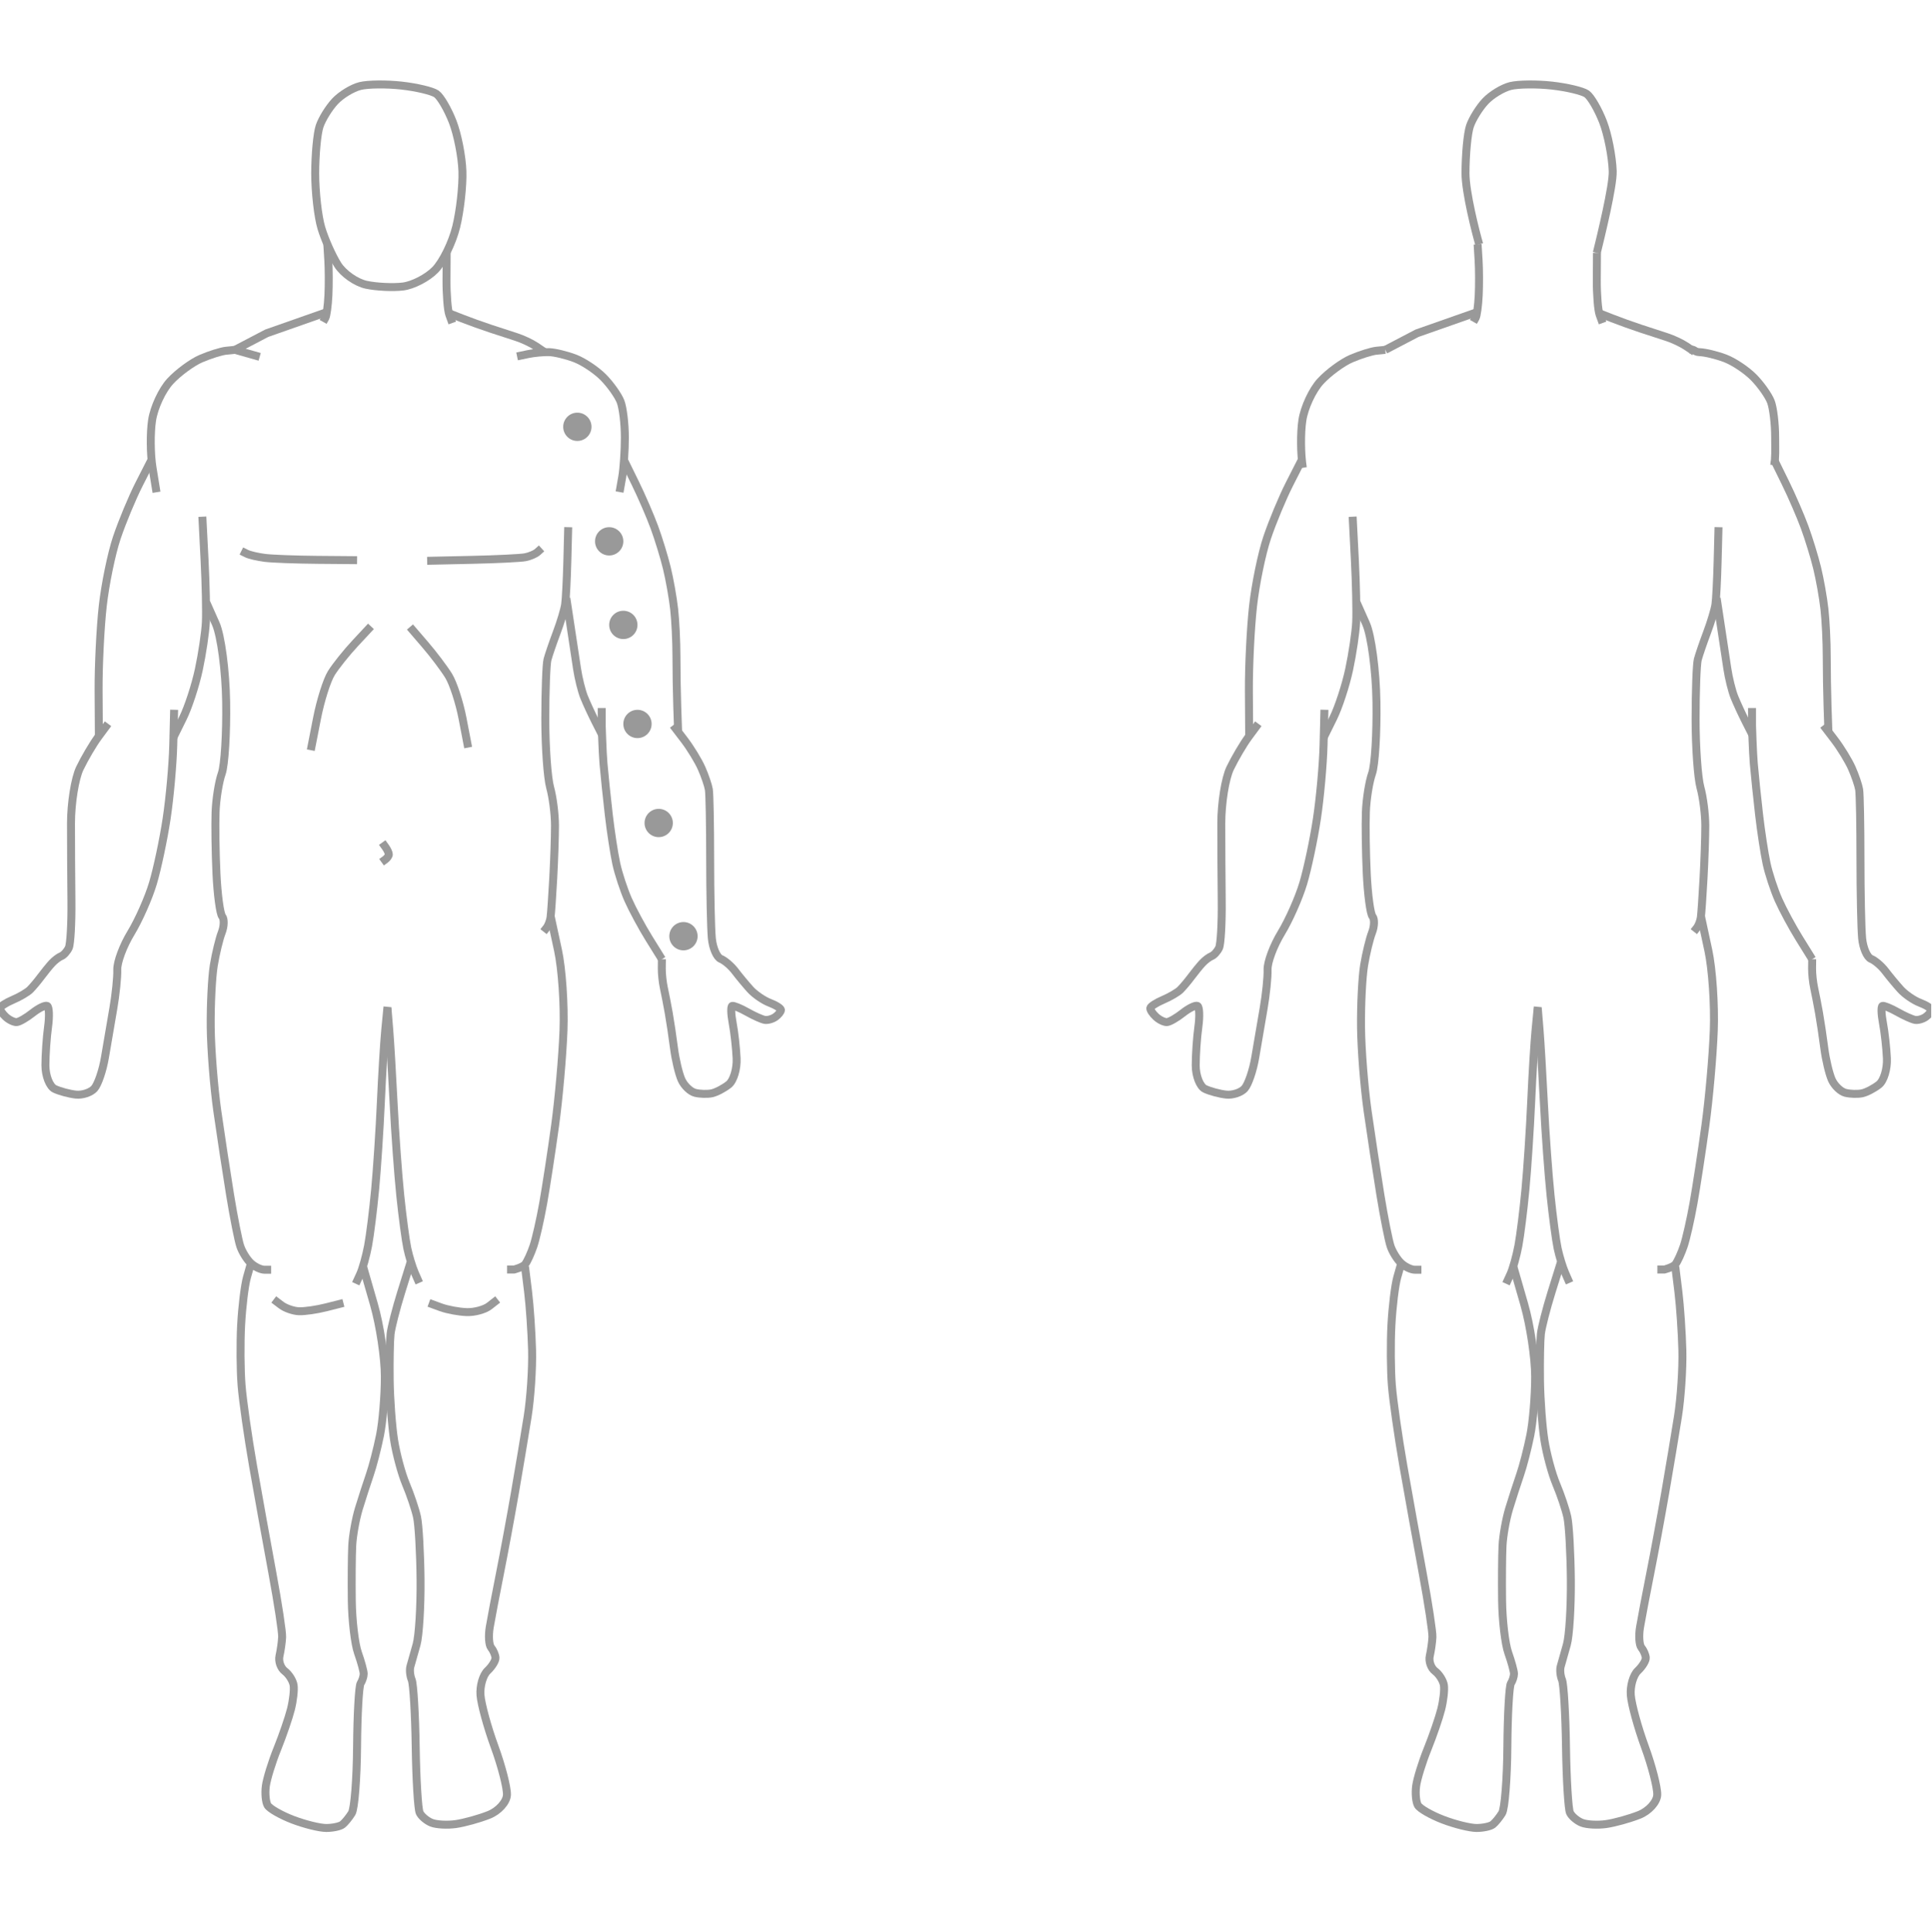
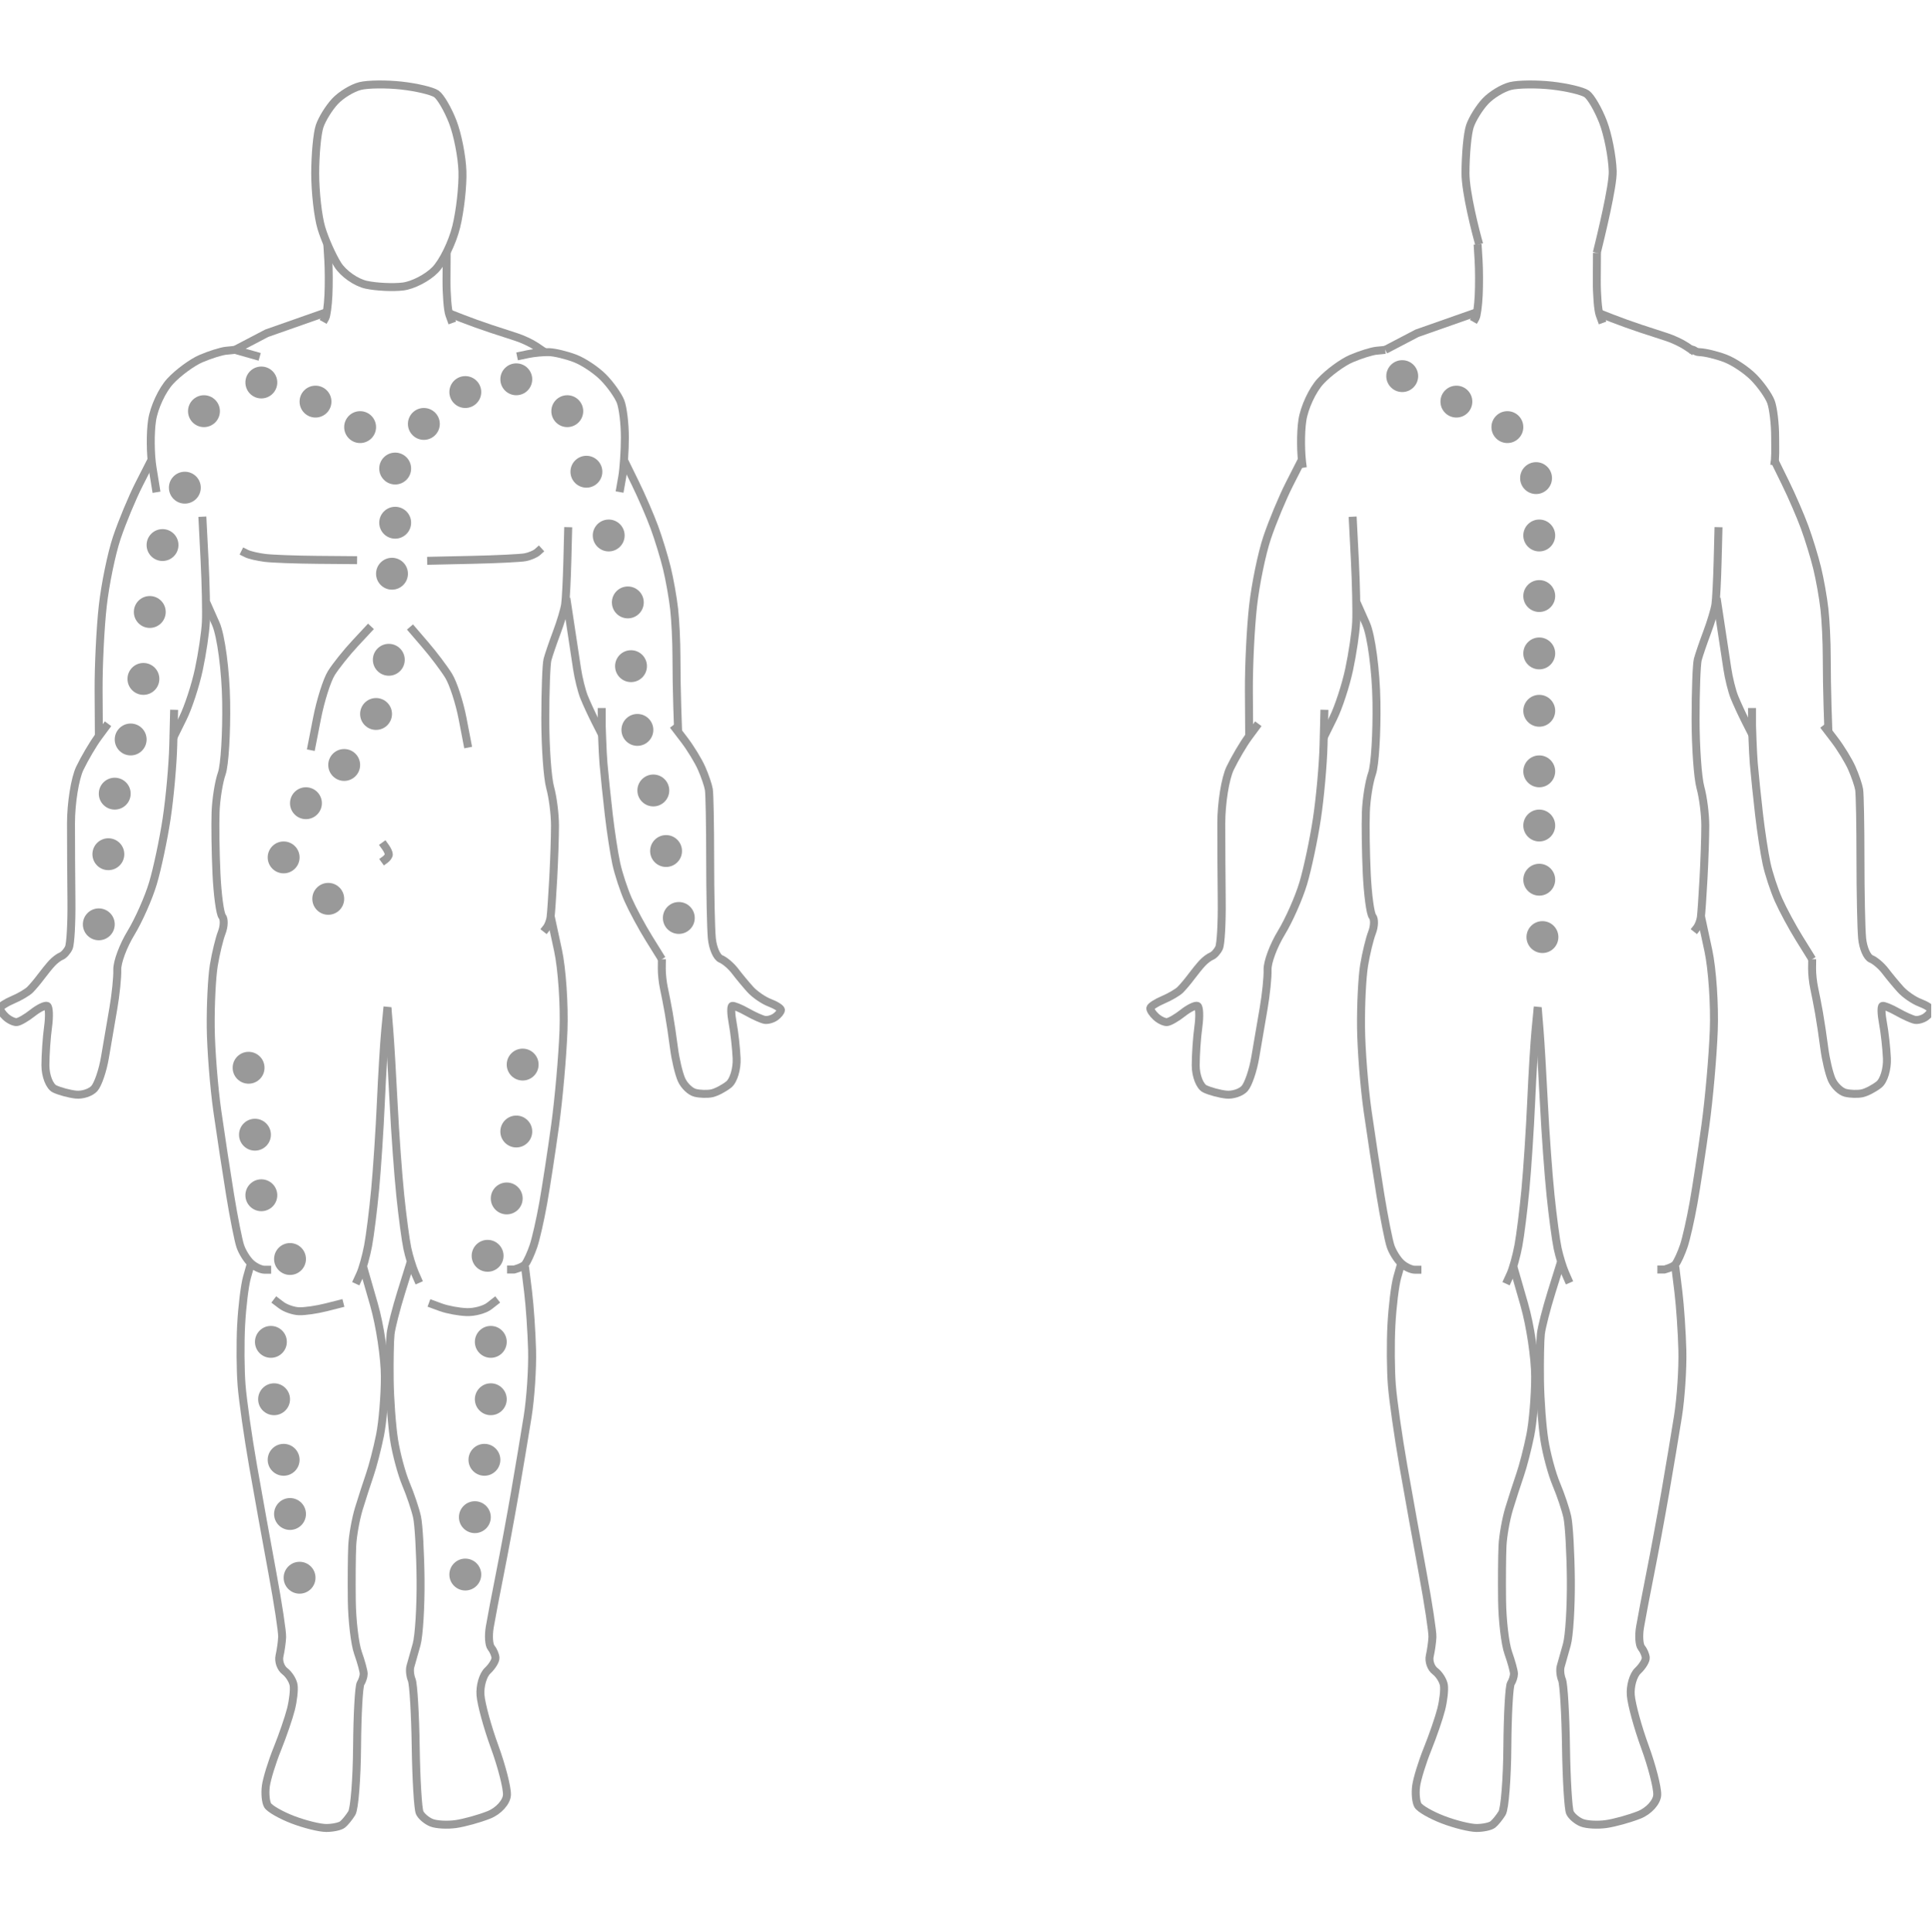
<svg xmlns="http://www.w3.org/2000/svg" width="100%" height="100%" viewBox="0 0 606 600" version="1.1" xml:space="preserve" style="fill-rule:evenodd;clip-rule:evenodd;stroke-miterlimit:10;">
  <g id="Artboard1" transform="matrix(1,0,0,1,-985,0)">
    <rect x="985" y="0" width="606" height="600" style="fill:none;" />
    <clipPath id="_clip1">
      <rect x="985" y="0" width="606" height="600" />
    </clipPath>
    <g clip-path="url(#_clip1)">
      <g transform="matrix(1.10983,0,0,1.10983,854.304,-25.9084)">
        <path d="M231.306,47.537C227.056,47.062 221.784,47.117 219.59,47.661C217.396,48.204 214.2,50.149 212.486,51.982C210.772,53.815 208.81,56.983 208.125,59.02C207.44,61.057 206.879,67.059 206.879,72.356C206.879,77.653 207.664,84.6 208.623,87.792C209.582,90.984 211.658,95.651 213.235,98.164C214.812,100.677 218.458,103.233 221.337,103.845C224.215,104.456 228.87,104.678 231.681,104.339C234.492,103.999 238.586,101.887 240.779,99.646C242.972,97.405 245.665,91.903 246.761,87.421C247.858,82.939 248.643,75.882 248.505,71.739C248.367,67.596 247.134,61.318 245.763,57.786C244.392,54.254 242.318,50.698 241.152,49.883C239.988,49.068 235.557,48.012 231.306,47.537Z" style="fill:none;fill-rule:nonzero;stroke:rgb(153,153,153);stroke-width:2.25px;" />
      </g>
      <g transform="matrix(1.10983,0,0,1.10983,854.304,-25.9084)">
        <path d="M210.304,92.422C210.304,92.422 210.431,94.464 210.586,96.96C210.741,99.456 210.755,103.887 210.618,106.808C210.481,109.729 210.088,112.618 209.745,113.229C209.402,113.841 209.122,114.341 209.122,114.341" style="fill:none;fill-rule:nonzero;stroke:rgb(153,153,153);stroke-width:2.25px;" />
      </g>
      <g transform="matrix(1.10983,0,0,1.10983,854.304,-25.9084)">
        <path d="M191.177,124.218L184.196,122.242L193.169,117.55L210.118,111.592" style="fill:none;fill-rule:nonzero;stroke:rgb(153,153,153);stroke-width:2.25px;" />
      </g>
      <g transform="matrix(1.10983,0,0,1.10983,854.304,-25.9084)">
        <path d="M162.012,162.497C162.012,162.497 161.507,159.386 160.889,155.582C160.271,151.778 160.215,145.723 160.764,142.123C161.313,138.524 163.613,133.579 165.875,131.133C168.137,128.688 172.063,125.799 174.599,124.712C177.135,123.625 180.332,122.625 181.703,122.489C183.074,122.353 184.196,122.241 184.196,122.241" style="fill:none;fill-rule:nonzero;stroke:rgb(153,153,153);stroke-width:2.25px;" />
      </g>
      <g transform="matrix(1.10983,0,0,1.10983,854.304,-25.9084)">
        <path d="M160.67,153.174C160.67,153.174 159.065,156.327 157.103,160.181C155.141,164.035 152.302,170.856 150.793,175.338C149.285,179.82 147.491,188.545 146.805,194.725C146.119,200.905 145.594,211.65 145.637,218.603C145.68,225.556 145.715,231.244 145.715,231.244" style="fill:none;fill-rule:nonzero;stroke:rgb(153,153,153);stroke-width:2.25px;" />
      </g>
      <g transform="matrix(1.10983,0,0,1.10983,854.304,-25.9084)">
        <path d="M148.303,227.942C148.303,227.942 147.069,229.609 145.56,231.646C144.052,233.683 141.696,237.684 140.326,240.537C138.955,243.389 137.834,250.391 137.834,256.096C137.834,261.801 137.89,271.636 137.958,277.951C138.026,284.266 137.69,290.267 137.21,291.286C136.731,292.305 135.777,293.361 135.091,293.633C134.406,293.905 133.228,294.794 132.474,295.61C131.72,296.425 130.318,298.148 129.359,299.438C128.399,300.728 126.997,302.395 126.243,303.143C125.489,303.891 123.302,305.168 121.382,305.983C119.463,306.798 117.836,307.853 117.767,308.329C117.698,308.804 118.427,309.915 119.387,310.798C120.347,311.681 121.749,312.348 122.503,312.28C123.257,312.213 125.276,311.046 126.989,309.686C128.703,308.328 130.554,307.439 131.102,307.711C131.65,307.982 131.763,310.649 131.351,313.637C130.939,316.625 130.603,321.515 130.603,324.502C130.603,327.49 131.781,330.492 133.221,331.172C134.661,331.852 137.353,332.574 139.204,332.777C141.055,332.98 143.41,332.202 144.438,331.048C145.467,329.894 146.813,325.948 147.429,322.281C148.045,318.613 149.111,312.389 149.796,308.451C150.481,304.513 150.986,299.567 150.918,297.461C150.849,295.355 152.588,290.688 154.781,287.088C156.974,283.488 159.779,277.154 161.013,273.012C162.247,268.87 163.986,260.646 164.877,254.737C165.768,248.828 166.61,239.492 166.747,233.992C166.884,228.491 166.996,223.99 166.996,223.99" style="fill:none;fill-rule:nonzero;stroke:rgb(153,153,153);stroke-width:2.25px;" />
      </g>
      <g transform="matrix(1.10983,0,0,1.10983,854.304,-25.9084)">
        <path d="M166.746,231.892C166.746,231.892 167.98,229.392 169.489,226.335C170.998,223.278 173.017,217.111 173.977,212.629C174.936,208.147 175.834,202.09 175.971,199.17C176.108,196.25 175.94,188.359 175.597,181.636C175.254,174.913 174.974,169.412 174.974,169.412" style="fill:none;fill-rule:nonzero;stroke:rgb(153,153,153);stroke-width:2.25px;" />
      </g>
      <g transform="matrix(1.10983,0,0,1.10983,854.304,-25.9084)">
        <path d="M176.095,193.645C176.095,193.645 177.301,196.361 178.775,199.68C180.249,202.999 181.567,212.938 181.704,221.767C181.841,230.596 181.279,239.708 180.456,242.017C179.634,244.326 178.849,249.216 178.712,252.884C178.575,256.551 178.688,264.386 178.962,270.295C179.236,276.204 179.965,281.649 180.582,282.397C181.199,283.144 181.143,285.2 180.457,286.965C179.771,288.73 178.762,292.898 178.213,296.226C177.664,299.554 177.272,307.445 177.34,313.761C177.409,320.076 178.25,330.745 179.21,337.469C180.169,344.193 181.796,354.862 182.824,361.178C183.853,367.494 185.143,373.995 185.691,375.624C186.239,377.254 187.586,379.42 188.682,380.438C189.778,381.458 191.517,382.291 192.545,382.291L194.414,382.291" style="fill:none;fill-rule:nonzero;stroke:rgb(153,153,153);stroke-width:2.25px;" />
      </g>
      <g transform="matrix(1.10983,0,0,1.10983,854.304,-25.9084)">
        <path d="M188.713,380.441C188.713,380.441 188.201,382.247 187.576,384.454C186.951,386.661 186.215,392.689 185.94,397.85C185.665,403.011 185.722,410.735 186.065,415.013C186.408,419.291 187.867,429.516 189.306,437.734C190.745,445.953 193.213,459.622 194.789,468.111C196.365,476.6 197.599,484.713 197.531,486.138C197.463,487.563 197.126,489.952 196.782,491.447C196.439,492.942 197.112,494.887 198.278,495.771C199.444,496.654 200.566,498.432 200.772,499.722C200.978,501.012 200.641,504.068 200.024,506.513C199.407,508.958 197.669,514.015 196.161,517.75C194.652,521.485 193.194,526.209 192.921,528.246C192.648,530.283 192.872,532.727 193.42,533.679C193.968,534.63 197.164,536.463 200.523,537.753C203.882,539.044 208.144,540.1 209.995,540.1C211.846,540.1 213.921,539.656 214.606,539.113C215.291,538.57 216.469,537.126 217.223,535.903C217.977,534.68 218.65,526.234 218.718,517.133C218.786,508.032 219.236,499.975 219.716,499.228C220.196,498.481 220.589,497.258 220.589,496.511C220.589,495.765 219.86,493.098 218.969,490.585C218.078,488.071 217.293,481.403 217.224,475.767C217.155,470.131 217.211,463.184 217.348,460.331C217.485,457.479 218.327,452.756 219.218,449.835C220.109,446.915 221.511,442.581 222.334,440.204C223.156,437.826 224.446,432.826 225.201,429.091C225.956,425.356 226.573,417.91 226.573,412.546C226.573,407.181 225.184,397.97 223.488,392.078C221.792,386.186 220.403,381.365 220.403,381.365" style="fill:none;fill-rule:nonzero;stroke:rgb(153,153,153);stroke-width:2.25px;" />
      </g>
      <g transform="matrix(1.10983,0,0,1.10983,854.304,-25.9084)">
        <path d="M195.162,390.69C195.162,390.69 196.116,391.413 197.281,392.294C198.447,393.177 200.691,393.955 202.267,394.023C203.844,394.09 207.322,393.59 209.995,392.912C212.668,392.234 214.855,391.679 214.855,391.679" style="fill:none;fill-rule:nonzero;stroke:rgb(153,153,153);stroke-width:2.25px;" />
      </g>
      <g transform="matrix(1.10983,0,0,1.10983,854.304,-25.9084)">
        <path d="M218.346,386.244C218.346,386.244 218.907,385.021 219.592,383.527C220.278,382.033 221.287,378.422 221.835,375.502C222.383,372.581 223.28,365.413 223.828,359.572C224.376,353.731 225.106,342.617 225.449,334.875C225.792,327.134 226.353,317.909 226.696,314.379C227.039,310.848 227.319,307.958 227.319,307.958" style="fill:none;fill-rule:nonzero;stroke:rgb(153,153,153);stroke-width:2.25px;" />
      </g>
      <g transform="matrix(1.10983,0,0,1.10983,854.304,-25.9084)">
        <path d="M236.293,385.995C236.293,385.995 235.732,384.718 235.046,383.156C234.36,381.594 233.407,378.483 232.927,376.242C232.447,374.001 231.549,367.277 230.932,361.301C230.315,355.324 229.474,343.711 229.064,335.494C228.653,327.277 228.092,317.816 227.818,314.472C227.544,311.127 227.319,308.39 227.319,308.39" style="fill:none;fill-rule:nonzero;stroke:rgb(153,153,153);stroke-width:2.25px;" />
      </g>
      <g transform="matrix(1.10983,0,0,1.10983,854.304,-25.9084)">
        <path d="M233.8,380.317C233.8,380.317 232.622,384.095 231.183,388.713C229.744,393.331 228.397,398.609 228.191,400.443C227.985,402.277 227.873,408.168 227.941,413.533C228.009,418.898 228.571,426.511 229.188,430.45C229.805,434.389 231.32,440.002 232.554,442.922C233.788,445.843 235.19,450.011 235.671,452.184C236.151,454.358 236.599,462.359 236.667,469.964C236.735,477.569 236.229,485.792 235.544,488.237C234.859,490.682 234.073,493.461 233.799,494.413C233.525,495.365 233.694,497.088 234.173,498.242C234.652,499.395 235.157,507.897 235.294,517.134C235.431,526.371 235.936,534.761 236.416,535.78C236.896,536.8 238.411,538.077 239.781,538.62C241.152,539.164 244.236,539.331 246.635,538.991C249.034,538.651 253.241,537.484 255.983,536.397C258.725,535.31 261.025,532.753 261.093,530.716C261.162,528.679 259.592,522.567 257.603,517.134C255.614,511.701 253.82,505.145 253.614,502.563C253.408,499.982 254.306,496.871 255.609,495.649C256.912,494.427 257.921,492.76 257.853,491.944C257.785,491.129 257.224,489.85 256.607,489.104C255.99,488.358 255.822,485.746 256.233,483.3C256.644,480.854 257.934,474.075 259.099,468.236C260.264,462.397 262.171,452.117 263.336,445.393C264.502,438.669 266.128,428.946 266.95,423.784C267.773,418.622 268.334,410.177 268.198,405.014C268.062,399.851 267.556,392.441 267.076,388.545C266.596,384.649 266.202,381.46 266.202,381.46" style="fill:none;fill-rule:nonzero;stroke:rgb(153,153,153);stroke-width:2.25px;" />
      </g>
      <g transform="matrix(1.10983,0,0,1.10983,854.304,-25.9084)">
        <path d="M239.034,391.677C239.034,391.677 240.549,392.233 242.4,392.911C244.251,393.59 247.56,394.201 249.754,394.269C251.948,394.337 254.808,393.56 256.11,392.541C257.412,391.521 258.478,390.688 258.478,390.688" style="fill:none;fill-rule:nonzero;stroke:rgb(153,153,153);stroke-width:2.25px;" />
      </g>
      <g transform="matrix(1.10983,0,0,1.10983,854.304,-25.9084)">
        <path d="M261.126,382.23L263.12,382.23C263.12,382.23 265.619,381.563 266.235,380.748C266.852,379.934 267.918,377.6 268.603,375.562C269.289,373.524 270.523,368.079 271.346,363.46C272.169,358.841 273.683,348.951 274.712,341.481C275.74,334.01 276.806,321.952 277.08,314.684C277.354,307.417 276.66,297.214 275.537,292.01C274.414,286.806 273.496,282.549 273.496,282.549" style="fill:none;fill-rule:nonzero;stroke:rgb(153,153,153);stroke-width:2.25px;" />
      </g>
      <g transform="matrix(1.10983,0,0,1.10983,854.304,-25.9084)">
        <path d="M278.418,172.375C278.418,172.375 278.306,176.709 278.169,182.007C278.032,187.304 277.752,192.805 277.546,194.232C277.34,195.659 276.275,199.215 275.177,202.135C274.08,205.055 272.902,208.5 272.559,209.79C272.217,211.081 271.936,218.638 271.936,226.583C271.936,234.528 272.553,243.252 273.307,245.969C274.061,248.686 274.678,253.52 274.678,256.713C274.678,259.905 274.453,266.629 274.179,271.654C273.905,276.679 273.568,281.625 273.431,282.643C273.294,283.661 272.789,284.995 272.31,285.606C271.831,286.217 271.438,286.717 271.438,286.717" style="fill:none;fill-rule:nonzero;stroke:rgb(153,153,153);stroke-width:2.25px;" />
      </g>
      <g transform="matrix(1.10983,0,0,1.10983,854.304,-25.9084)">
        <path d="M287.983,231.059C287.983,231.059 287.121,229.357 286.067,227.278C285.013,225.198 283.59,222.107 282.905,220.409C282.219,218.711 281.322,215.099 280.911,212.383C280.5,209.667 279.652,204.069 279.027,199.943C278.402,195.817 277.89,192.442 277.89,192.442" style="fill:none;fill-rule:nonzero;stroke:rgb(153,153,153);stroke-width:2.25px;" />
      </g>
      <g transform="matrix(1.10983,0,0,1.10983,854.304,-25.9084)">
        <path d="M287.89,223.496L287.89,228.435C287.89,228.435 288.114,235.986 288.388,239.178C288.662,242.37 289.335,248.871 289.884,253.625C290.432,258.379 291.386,264.603 292.003,267.455C292.62,270.308 294.134,274.919 295.368,277.704C296.602,280.489 299.251,285.406 301.256,288.631C303.261,291.857 304.901,294.497 304.901,294.497" style="fill:none;fill-rule:nonzero;stroke:rgb(153,153,153);stroke-width:2.25px;" />
      </g>
      <g transform="matrix(1.10983,0,0,1.10983,854.304,-25.9084)">
        <path d="M304.902,294.497C304.902,294.497 304.888,295.692 304.872,297.152C304.856,298.612 305.122,301.085 305.464,302.647C305.806,304.209 306.423,307.376 306.835,309.685C307.246,311.995 307.919,316.496 308.33,319.687C308.741,322.878 309.695,326.879 310.449,328.578C311.203,330.275 312.942,331.942 314.313,332.281C315.684,332.621 317.815,332.677 319.049,332.406C320.283,332.135 322.414,331.023 323.785,329.937C325.156,328.85 326.165,325.516 326.029,322.528C325.893,319.54 325.387,315.039 324.907,312.526C324.427,310.013 324.37,307.845 324.782,307.711C325.194,307.575 327.1,308.353 329.02,309.44C330.939,310.526 333.183,311.526 334.006,311.663C334.829,311.799 336.189,311.41 337.029,310.798C337.869,310.187 338.556,309.312 338.556,308.853C338.556,308.395 337.126,307.478 335.378,306.816C333.629,306.155 331.148,304.446 329.862,303.019C328.577,301.593 326.642,299.259 325.562,297.833C324.482,296.407 322.674,294.865 321.543,294.406C320.412,293.947 319.277,291.322 319.02,288.571C318.763,285.821 318.552,275.736 318.552,266.16C318.552,256.584 318.384,247.749 318.178,246.526C317.972,245.303 317.047,242.594 316.122,240.506C315.197,238.418 313.009,234.834 311.261,232.542C309.513,230.25 308.082,228.374 308.082,228.374" style="fill:none;fill-rule:nonzero;stroke:rgb(153,153,153);stroke-width:2.25px;" />
      </g>
      <g transform="matrix(1.10983,0,0,1.10983,854.304,-25.9084)">
        <path d="M294.154,153.359C294.154,153.359 295.606,156.318 297.379,159.935C299.153,163.552 301.571,169.136 302.754,172.345C303.937,175.554 305.534,180.763 306.305,183.921C307.076,187.079 308.002,192.288 308.362,195.497C308.722,198.706 309.016,204.707 309.016,208.833C309.016,212.959 309.121,219.418 309.25,223.187C309.379,226.956 309.484,230.04 309.484,230.04" style="fill:none;fill-rule:nonzero;stroke:rgb(153,153,153);stroke-width:2.25px;" />
      </g>
      <g transform="matrix(1.10983,0,0,1.10983,854.304,-25.9084)">
        <path d="M263.96,124.095C263.96,124.095 265.348,123.803 267.044,123.447C268.741,123.09 271.433,122.84 273.026,122.891C274.62,122.942 277.901,123.733 280.317,124.65C282.733,125.567 286.351,127.984 288.356,130.021C290.362,132.059 292.549,135.143 293.218,136.875C293.886,138.607 294.433,143.149 294.433,146.97C294.433,150.791 294.097,155.833 293.685,158.176C293.273,160.519 292.937,162.436 292.937,162.436" style="fill:none;fill-rule:nonzero;stroke:rgb(153,153,153);stroke-width:2.25px;" />
      </g>
      <g transform="matrix(1.10983,0,0,1.10983,854.304,-25.9084)">
        <path d="M244.612,111.87C244.612,111.87 246.316,112.537 248.398,113.352C250.48,114.167 254.076,115.459 256.389,116.223C258.702,116.987 262.025,118.07 263.773,118.631C265.521,119.191 268.003,120.358 269.289,121.224C270.574,122.091 271.626,122.799 271.626,122.799" style="fill:none;fill-rule:nonzero;stroke:rgb(153,153,153);stroke-width:2.25px;" />
      </g>
      <g transform="matrix(1.10983,0,0,1.10983,854.304,-25.9084)">
        <path d="M244.049,94.83C244.049,94.83 244.028,98.247 244.003,102.424C243.978,106.6 244.336,111.06 244.799,112.333C245.261,113.606 245.64,114.648 245.64,114.648" style="fill:none;fill-rule:nonzero;stroke:rgb(153,153,153);stroke-width:2.25px;" />
      </g>
      <g transform="matrix(1.10983,0,0,1.10983,854.304,-25.9084)">
        <path d="M186.003,179.106C186.003,179.106 186.676,179.439 187.499,179.847C188.322,180.255 190.635,180.796 192.64,181.051C194.645,181.306 201.333,181.555 207.503,181.607C213.673,181.659 218.721,181.7 218.721,181.7" style="fill:none;fill-rule:nonzero;stroke:rgb(153,153,153);stroke-width:2.25px;" />
      </g>
      <g transform="matrix(1.10983,0,0,1.10983,854.304,-25.9084)">
        <path d="M270.878,178.364C270.878,178.364 270.373,178.822 269.756,179.383C269.139,179.944 267.583,180.611 266.298,180.865C265.012,181.119 258.24,181.453 251.248,181.606C244.256,181.759 238.535,181.884 238.535,181.884" style="fill:none;fill-rule:nonzero;stroke:rgb(153,153,153);stroke-width:2.25px;" />
      </g>
      <g transform="matrix(1.10983,0,0,1.10983,854.304,-25.9084)">
        <path d="M222.646,200.405C222.646,200.405 220.627,202.572 218.159,205.221C215.691,207.87 212.662,211.662 211.429,213.649C210.195,215.635 208.386,221.345 207.409,226.337C206.432,231.329 205.633,235.413 205.633,235.413" style="fill:none;fill-rule:nonzero;stroke:rgb(153,153,153);stroke-width:2.25px;" />
      </g>
      <g transform="matrix(1.10983,0,0,1.10983,854.304,-25.9084)">
        <path d="M233.675,200.59C233.675,200.59 235.61,202.84 237.974,205.591C240.339,208.342 243.326,212.301 244.611,214.389C245.896,216.477 247.663,221.894 248.537,226.428C249.411,230.962 250.126,234.671 250.126,234.671" style="fill:none;fill-rule:nonzero;stroke:rgb(153,153,153);stroke-width:2.25px;" />
      </g>
      <g transform="matrix(1.10983,0,0,1.10983,854.304,-25.9084)">
        <path d="M225.823,261.528C225.823,261.528 226.244,262.111 226.758,262.825C227.272,263.538 227.693,264.454 227.693,264.862C227.693,265.269 227.231,265.936 226.665,266.343C226.1,266.75 225.638,267.084 225.638,267.084" style="fill:none;fill-rule:nonzero;stroke:rgb(153,153,153);stroke-width:2.25px;" />
      </g>
      <g transform="matrix(1.10983,0,0,1.10983,1215.26,-25.9084)">
        <path d="M244.002,94.83C245.099,90.348 248.643,75.882 248.505,71.739C248.367,67.596 247.134,61.318 245.763,57.786C244.392,54.254 242.318,50.698 241.152,49.883C239.988,49.068 235.557,48.012 231.306,47.537C227.056,47.062 221.784,47.117 219.59,47.661C217.396,48.204 214.2,50.149 212.486,51.982C210.772,53.815 208.81,56.983 208.125,59.02C207.44,61.057 206.879,67.059 206.879,72.356C206.879,77.653 209.803,89.23 210.762,92.422" style="fill:none;fill-rule:nonzero;stroke:rgb(153,153,153);stroke-width:2.25px;" />
      </g>
      <g transform="matrix(1.10983,0,0,1.10983,1215.26,-25.9084)">
        <path d="M210.304,92.422C210.304,92.422 210.431,94.464 210.586,96.96C210.741,99.456 210.755,103.887 210.618,106.808C210.481,109.729 210.088,112.618 209.745,113.229C209.402,113.841 209.122,114.341 209.122,114.341" style="fill:none;fill-rule:nonzero;stroke:rgb(153,153,153);stroke-width:2.25px;" />
      </g>
      <g transform="matrix(1.10983,0,0,1.10983,1215.26,-25.9084)">
        <path d="M184.196,122.242L193.169,117.55L210.118,111.592" style="fill:none;fill-rule:nonzero;stroke:rgb(153,153,153);stroke-width:2.25px;" />
      </g>
      <g transform="matrix(1.10983,0,0,1.10983,1215.26,-25.9084)">
        <path d="M160.889,155.582C160.271,151.778 160.215,145.723 160.764,142.123C161.313,138.524 163.613,133.579 165.875,131.133C168.137,128.688 172.063,125.799 174.599,124.712C177.135,123.625 180.332,122.625 181.703,122.489C183.074,122.353 184.196,122.241 184.196,122.241" style="fill:none;fill-rule:nonzero;stroke:rgb(153,153,153);stroke-width:2.25px;" />
      </g>
      <g transform="matrix(1.10983,0,0,1.10983,1215.26,-25.9084)">
        <path d="M160.67,153.174C160.67,153.174 159.065,156.327 157.103,160.181C155.141,164.035 152.302,170.856 150.793,175.338C149.285,179.82 147.491,188.545 146.805,194.725C146.119,200.905 145.594,211.65 145.637,218.603C145.68,225.556 145.715,231.244 145.715,231.244" style="fill:none;fill-rule:nonzero;stroke:rgb(153,153,153);stroke-width:2.25px;" />
      </g>
      <g transform="matrix(1.10983,0,0,1.10983,1215.26,-25.9084)">
        <path d="M148.303,227.942C148.303,227.942 147.069,229.609 145.56,231.646C144.052,233.683 141.696,237.684 140.326,240.537C138.955,243.389 137.834,250.391 137.834,256.096C137.834,261.801 137.89,271.636 137.958,277.951C138.026,284.266 137.69,290.267 137.21,291.286C136.731,292.305 135.777,293.361 135.091,293.633C134.406,293.905 133.228,294.794 132.474,295.61C131.72,296.425 130.318,298.148 129.359,299.438C128.399,300.728 126.997,302.395 126.243,303.143C125.489,303.891 123.302,305.168 121.382,305.983C119.463,306.798 117.836,307.853 117.767,308.329C117.698,308.804 118.427,309.915 119.387,310.798C120.347,311.681 121.749,312.348 122.503,312.28C123.257,312.213 125.276,311.046 126.989,309.686C128.703,308.328 130.554,307.439 131.102,307.711C131.65,307.982 131.763,310.649 131.351,313.637C130.939,316.625 130.603,321.515 130.603,324.502C130.603,327.49 131.781,330.492 133.221,331.172C134.661,331.852 137.353,332.574 139.204,332.777C141.055,332.98 143.41,332.202 144.438,331.048C145.467,329.894 146.813,325.948 147.429,322.281C148.045,318.613 149.111,312.389 149.796,308.451C150.481,304.513 150.986,299.567 150.918,297.461C150.849,295.355 152.588,290.688 154.781,287.088C156.974,283.488 159.779,277.154 161.013,273.012C162.247,268.87 163.986,260.646 164.877,254.737C165.768,248.828 166.61,239.492 166.747,233.992C166.884,228.491 166.996,223.99 166.996,223.99" style="fill:none;fill-rule:nonzero;stroke:rgb(153,153,153);stroke-width:2.25px;" />
      </g>
      <g transform="matrix(1.10983,0,0,1.10983,1215.26,-25.9084)">
        <path d="M166.746,231.892C166.746,231.892 167.98,229.392 169.489,226.335C170.998,223.278 173.017,217.111 173.977,212.629C174.936,208.147 175.834,202.09 175.971,199.17C176.108,196.25 175.94,188.359 175.597,181.636C175.254,174.913 174.974,169.412 174.974,169.412" style="fill:none;fill-rule:nonzero;stroke:rgb(153,153,153);stroke-width:2.25px;" />
      </g>
      <g transform="matrix(1.10983,0,0,1.10983,1215.26,-25.9084)">
        <path d="M176.095,193.645C176.095,193.645 177.301,196.361 178.775,199.68C180.249,202.999 181.567,212.938 181.704,221.767C181.841,230.596 181.279,239.708 180.456,242.017C179.634,244.326 178.849,249.216 178.712,252.884C178.575,256.551 178.688,264.386 178.962,270.295C179.236,276.204 179.965,281.649 180.582,282.397C181.199,283.144 181.143,285.2 180.457,286.965C179.771,288.73 178.762,292.898 178.213,296.226C177.664,299.554 177.272,307.445 177.34,313.761C177.409,320.076 178.25,330.745 179.21,337.469C180.169,344.193 181.796,354.862 182.824,361.178C183.853,367.494 185.143,373.995 185.691,375.624C186.239,377.254 187.586,379.42 188.682,380.438C189.778,381.458 191.517,382.291 192.545,382.291L194.414,382.291" style="fill:none;fill-rule:nonzero;stroke:rgb(153,153,153);stroke-width:2.25px;" />
      </g>
      <g transform="matrix(1.10983,0,0,1.10983,1215.26,-25.9084)">
        <path d="M188.713,380.441C188.713,380.441 188.201,382.247 187.576,384.454C186.951,386.661 186.215,392.689 185.94,397.85C185.665,403.011 185.722,410.735 186.065,415.013C186.408,419.291 187.867,429.516 189.306,437.734C190.745,445.953 193.213,459.622 194.789,468.111C196.365,476.6 197.599,484.713 197.531,486.138C197.463,487.563 197.126,489.952 196.782,491.447C196.439,492.942 197.112,494.887 198.278,495.771C199.444,496.654 200.566,498.432 200.772,499.722C200.978,501.012 200.641,504.068 200.024,506.513C199.407,508.958 197.669,514.015 196.161,517.75C194.652,521.485 193.194,526.209 192.921,528.246C192.648,530.283 192.872,532.727 193.42,533.679C193.968,534.63 197.164,536.463 200.523,537.753C203.882,539.044 208.144,540.1 209.995,540.1C211.846,540.1 213.921,539.656 214.606,539.113C215.291,538.57 216.469,537.126 217.223,535.903C217.977,534.68 218.65,526.234 218.718,517.133C218.786,508.032 219.236,499.975 219.716,499.228C220.196,498.481 220.589,497.258 220.589,496.511C220.589,495.765 219.86,493.098 218.969,490.585C218.078,488.071 217.293,481.403 217.224,475.767C217.155,470.131 217.211,463.184 217.348,460.331C217.485,457.479 218.327,452.756 219.218,449.835C220.109,446.915 221.511,442.581 222.334,440.204C223.156,437.826 224.446,432.826 225.201,429.091C225.956,425.356 226.573,417.91 226.573,412.546C226.573,407.181 225.184,397.97 223.488,392.078C221.792,386.186 220.403,381.365 220.403,381.365" style="fill:none;fill-rule:nonzero;stroke:rgb(153,153,153);stroke-width:2.25px;" />
      </g>
      <g transform="matrix(1.10983,0,0,1.10983,1215.26,-25.9084)">
        <path d="M218.346,386.244C218.346,386.244 218.907,385.021 219.592,383.527C220.278,382.033 221.287,378.422 221.835,375.502C222.383,372.581 223.28,365.413 223.828,359.572C224.376,353.731 225.106,342.617 225.449,334.875C225.792,327.134 226.353,317.909 226.696,314.379C227.039,310.848 227.319,307.958 227.319,307.958" style="fill:none;fill-rule:nonzero;stroke:rgb(153,153,153);stroke-width:2.25px;" />
      </g>
      <g transform="matrix(1.10983,0,0,1.10983,1215.26,-25.9084)">
        <path d="M236.293,385.995C236.293,385.995 235.732,384.718 235.046,383.156C234.36,381.594 233.407,378.483 232.927,376.242C232.447,374.001 231.549,367.277 230.932,361.301C230.315,355.324 229.474,343.711 229.064,335.494C228.653,327.277 228.092,317.816 227.818,314.472C227.544,311.127 227.319,308.39 227.319,308.39" style="fill:none;fill-rule:nonzero;stroke:rgb(153,153,153);stroke-width:2.25px;" />
      </g>
      <g transform="matrix(1.10983,0,0,1.10983,1215.26,-25.9084)">
        <path d="M233.8,380.317C233.8,380.317 232.622,384.095 231.183,388.713C229.744,393.331 228.397,398.609 228.191,400.443C227.985,402.277 227.873,408.168 227.941,413.533C228.009,418.898 228.571,426.511 229.188,430.45C229.805,434.389 231.32,440.002 232.554,442.922C233.788,445.843 235.19,450.011 235.671,452.184C236.151,454.358 236.599,462.359 236.667,469.964C236.735,477.569 236.229,485.792 235.544,488.237C234.859,490.682 234.073,493.461 233.799,494.413C233.525,495.365 233.694,497.088 234.173,498.242C234.652,499.395 235.157,507.897 235.294,517.134C235.431,526.371 235.936,534.761 236.416,535.78C236.896,536.8 238.411,538.077 239.781,538.62C241.152,539.164 244.236,539.331 246.635,538.991C249.034,538.651 253.241,537.484 255.983,536.397C258.725,535.31 261.025,532.753 261.093,530.716C261.162,528.679 259.592,522.567 257.603,517.134C255.614,511.701 253.82,505.145 253.614,502.563C253.408,499.982 254.306,496.871 255.609,495.649C256.912,494.427 257.921,492.76 257.853,491.944C257.785,491.129 257.224,489.85 256.607,489.104C255.99,488.358 255.822,485.746 256.233,483.3C256.644,480.854 257.934,474.075 259.099,468.236C260.264,462.397 262.171,452.117 263.336,445.393C264.502,438.669 266.128,428.946 266.95,423.784C267.773,418.622 268.334,410.177 268.198,405.014C268.062,399.851 267.556,392.441 267.076,388.545C266.596,384.649 266.202,381.46 266.202,381.46" style="fill:none;fill-rule:nonzero;stroke:rgb(153,153,153);stroke-width:2.25px;" />
      </g>
      <g transform="matrix(1.10983,0,0,1.10983,1215.26,-25.9084)">
        <path d="M261.126,382.23L263.12,382.23C263.12,382.23 265.619,381.563 266.235,380.748C266.852,379.934 267.918,377.6 268.603,375.562C269.289,373.524 270.523,368.079 271.346,363.46C272.169,358.841 273.683,348.951 274.712,341.481C275.74,334.01 276.806,321.952 277.08,314.684C277.354,307.417 276.66,297.214 275.537,292.01C274.414,286.806 273.496,282.549 273.496,282.549" style="fill:none;fill-rule:nonzero;stroke:rgb(153,153,153);stroke-width:2.25px;" />
      </g>
      <g transform="matrix(1.10983,0,0,1.10983,1215.26,-25.9084)">
        <path d="M278.418,172.375C278.418,172.375 278.306,176.709 278.169,182.007C278.032,187.304 277.752,192.805 277.546,194.232C277.34,195.659 276.275,199.215 275.177,202.135C274.08,205.055 272.902,208.5 272.559,209.79C272.217,211.081 271.936,218.638 271.936,226.583C271.936,234.528 272.553,243.252 273.307,245.969C274.061,248.686 274.678,253.52 274.678,256.713C274.678,259.905 274.453,266.629 274.179,271.654C273.905,276.679 273.568,281.625 273.431,282.643C273.294,283.661 272.789,284.995 272.31,285.606C271.831,286.217 271.438,286.717 271.438,286.717" style="fill:none;fill-rule:nonzero;stroke:rgb(153,153,153);stroke-width:2.25px;" />
      </g>
      <g transform="matrix(1.10983,0,0,1.10983,1215.26,-25.9084)">
        <path d="M287.983,231.059C287.983,231.059 287.121,229.357 286.067,227.278C285.013,225.198 283.59,222.107 282.905,220.409C282.219,218.711 281.322,215.099 280.911,212.383C280.5,209.667 279.652,204.069 279.027,199.943C278.402,195.817 277.89,192.442 277.89,192.442" style="fill:none;fill-rule:nonzero;stroke:rgb(153,153,153);stroke-width:2.25px;" />
      </g>
      <g transform="matrix(1.10983,0,0,1.10983,1215.26,-25.9084)">
        <path d="M287.89,223.496L287.89,228.435C287.89,228.435 288.114,235.986 288.388,239.178C288.662,242.37 289.335,248.871 289.884,253.625C290.432,258.379 291.386,264.603 292.003,267.455C292.62,270.308 294.134,274.919 295.368,277.704C296.602,280.489 299.251,285.406 301.256,288.631C303.261,291.857 304.901,294.497 304.901,294.497" style="fill:none;fill-rule:nonzero;stroke:rgb(153,153,153);stroke-width:2.25px;" />
      </g>
      <g transform="matrix(1.10983,0,0,1.10983,1215.26,-25.9084)">
        <path d="M304.902,294.497C304.902,294.497 304.888,295.692 304.872,297.152C304.856,298.612 305.122,301.085 305.464,302.647C305.806,304.209 306.423,307.376 306.835,309.685C307.246,311.995 307.919,316.496 308.33,319.687C308.741,322.878 309.695,326.879 310.449,328.578C311.203,330.275 312.942,331.942 314.313,332.281C315.684,332.621 317.815,332.677 319.049,332.406C320.283,332.135 322.414,331.023 323.785,329.937C325.156,328.85 326.165,325.516 326.029,322.528C325.893,319.54 325.387,315.039 324.907,312.526C324.427,310.013 324.37,307.845 324.782,307.711C325.194,307.575 327.1,308.353 329.02,309.44C330.939,310.526 333.183,311.526 334.006,311.663C334.829,311.799 336.189,311.41 337.029,310.798C337.869,310.187 338.556,309.312 338.556,308.853C338.556,308.395 337.126,307.478 335.378,306.816C333.629,306.155 331.148,304.446 329.862,303.019C328.577,301.593 326.642,299.259 325.562,297.833C324.482,296.407 322.674,294.865 321.543,294.406C320.412,293.947 319.277,291.322 319.02,288.571C318.763,285.821 318.552,275.736 318.552,266.16C318.552,256.584 318.384,247.749 318.178,246.526C317.972,245.303 317.047,242.594 316.122,240.506C315.197,238.418 313.009,234.834 311.261,232.542C309.513,230.25 308.082,228.374 308.082,228.374" style="fill:none;fill-rule:nonzero;stroke:rgb(153,153,153);stroke-width:2.25px;" />
      </g>
      <g transform="matrix(1.10983,0,0,1.10983,1215.26,-25.9084)">
        <path d="M294.154,153.359C294.154,153.359 295.606,156.318 297.379,159.935C299.153,163.552 301.571,169.136 302.754,172.345C303.937,175.554 305.534,180.763 306.305,183.921C307.076,187.079 308.002,192.288 308.362,195.497C308.722,198.706 309.016,204.707 309.016,208.833C309.016,212.959 309.121,219.418 309.25,223.187C309.379,226.956 309.484,230.04 309.484,230.04" style="fill:none;fill-rule:nonzero;stroke:rgb(153,153,153);stroke-width:2.25px;" />
      </g>
      <g transform="matrix(1.10983,0,0,1.10983,1215.26,-25.9084)">
        <path d="M270.077,122.242C271.774,121.885 271.433,122.84 273.026,122.891C274.62,122.942 277.901,123.733 280.317,124.65C282.733,125.567 286.351,127.984 288.356,130.021C290.362,132.059 292.549,135.143 293.218,136.875C293.886,138.607 294.433,143.149 294.433,146.97C294.433,150.791 294.566,152.554 294.154,154.897" style="fill:none;fill-rule:nonzero;stroke:rgb(153,153,153);stroke-width:2.25px;" />
      </g>
      <g transform="matrix(1.10983,0,0,1.10983,1215.26,-25.9084)">
        <path d="M244.612,111.87C244.612,111.87 246.316,112.537 248.398,113.352C250.48,114.167 254.076,115.459 256.389,116.223C258.702,116.987 262.025,118.07 263.773,118.631C265.521,119.191 268.003,120.358 269.289,121.224C270.574,122.091 271.626,122.799 271.626,122.799" style="fill:none;fill-rule:nonzero;stroke:rgb(153,153,153);stroke-width:2.25px;" />
      </g>
      <g transform="matrix(1.10983,0,0,1.10983,1215.26,-25.9084)">
        <path d="M244.049,94.83C244.049,94.83 244.028,98.247 244.003,102.424C243.978,106.6 244.336,111.06 244.799,112.333C245.261,113.606 245.64,114.648 245.64,114.648" style="fill:none;fill-rule:nonzero;stroke:rgb(153,153,153);stroke-width:2.25px;" />
      </g>
-       <g transform="matrix(1.10983,0,0,1.10983,853.194,-25.9084)">
-         <circle cx="312" cy="288" r="4" style="fill:rgb(153,153,153);" />
-       </g>
-       <g transform="matrix(1.10983,0,0,1.10983,845.425,-61.4229)">
-         <circle cx="312" cy="288" r="4" style="fill:rgb(153,153,153);" />
-       </g>
-       <g transform="matrix(1.10983,0,0,1.10983,838.766,-92.4981)">
-         <circle cx="312" cy="288" r="4" style="fill:rgb(153,153,153);" />
-       </g>
-       <g transform="matrix(1.10983,0,0,1.10983,829.888,-149.793)">
-         <circle cx="312" cy="288" r="4" style="fill:rgb(153,153,153);" />
-       </g>
-       <g transform="matrix(1.10983,0,0,1.10983,834.327,-123.573)">
-         <circle cx="312" cy="288" r="4" style="fill:rgb(153,153,153);" />
-       </g>
-       <g transform="matrix(1.10983,0,0,1.10983,819.899,-185.724)">
-         <circle cx="312" cy="288" r="4" style="fill:rgb(153,153,153);" />
+       <g transform="matrix(0.769231,0,0,0.769231,1032.62,24.7692)">
+         <circle cx="169.5" cy="135.5" r="6.5" style="fill:rgb(153,153,153);" />
+       </g>
+       <g transform="matrix(0.769231,0,0,0.769231,1016.62,14.7692)">
+         <circle cx="169.5" cy="135.5" r="6.5" style="fill:rgb(153,153,153);" />
+       </g>
+       <g transform="matrix(0.769231,0,0,0.769231,1000.62,18.7692)">
+         <circle cx="169.5" cy="135.5" r="6.5" style="fill:rgb(153,153,153);" />
+       </g>
+       <g transform="matrix(0.769231,0,0,0.769231,978.615,42.7692)">
+         <circle cx="169.5" cy="135.5" r="6.5" style="fill:rgb(153,153,153);" />
+       </g>
+       <g transform="matrix(0.769231,0,0,0.769231,987.615,28.7692)">
+         <circle cx="169.5" cy="135.5" r="6.5" style="fill:rgb(153,153,153);" />
+       </g>
+       <g transform="matrix(0.769231,0,0,0.769231,967.615,29.7692)">
+         <circle cx="169.5" cy="135.5" r="6.5" style="fill:rgb(153,153,153);" />
+       </g>
+       <g transform="matrix(0.769231,0,0,0.769231,953.615,21.7692)">
+         <circle cx="169.5" cy="135.5" r="6.5" style="fill:rgb(153,153,153);" />
+       </g>
+       <g transform="matrix(0.769231,0,0,0.769231,936.615,15.7692)">
+         <circle cx="169.5" cy="135.5" r="6.5" style="fill:rgb(153,153,153);" />
+       </g>
+       <g transform="matrix(0.769231,0,0,0.769231,918.615,24.7692)">
+         <circle cx="169.5" cy="135.5" r="6.5" style="fill:rgb(153,153,153);" />
+       </g>
+       <g transform="matrix(0.769231,0,0,0.769231,912.615,48.7692)">
+         <circle cx="169.5" cy="135.5" r="6.5" style="fill:rgb(153,153,153);" />
+       </g>
+       <g transform="matrix(0.769231,0,0,0.769231,905.615,66.7692)">
+         <circle cx="169.5" cy="135.5" r="6.5" style="fill:rgb(153,153,153);" />
+       </g>
+       <g transform="matrix(0.769231,0,0,0.769231,901.615,87.7692)">
+         <circle cx="169.5" cy="135.5" r="6.5" style="fill:rgb(153,153,153);" />
+       </g>
+       <g transform="matrix(0.769231,0,0,0.769231,899.615,108.769)">
+         <circle cx="169.5" cy="135.5" r="6.5" style="fill:rgb(153,153,153);" />
+       </g>
+       <g transform="matrix(0.769231,0,0,0.769231,895.615,127.769)">
+         <circle cx="169.5" cy="135.5" r="6.5" style="fill:rgb(153,153,153);" />
+       </g>
+       <g transform="matrix(0.769231,0,0,0.769231,890.615,144.769)">
+         <circle cx="169.5" cy="135.5" r="6.5" style="fill:rgb(153,153,153);" />
+       </g>
+       <g transform="matrix(0.769231,0,0,0.769231,888.615,163.769)">
+         <circle cx="169.5" cy="135.5" r="6.5" style="fill:rgb(153,153,153);" />
+       </g>
+       <g transform="matrix(0.769231,0,0,0.769231,885.615,185.769)">
+         <circle cx="169.5" cy="135.5" r="6.5" style="fill:rgb(153,153,153);" />
+       </g>
+       <g transform="matrix(0.769231,0,0,0.769231,1018.62,229.769)">
+         <circle cx="169.5" cy="135.5" r="6.5" style="fill:rgb(153,153,153);" />
+       </g>
+       <g transform="matrix(0.769231,0,0,0.769231,1294.62,13.7692)">
+         <circle cx="169.5" cy="135.5" r="6.5" style="fill:rgb(153,153,153);" />
+       </g>
+       <g transform="matrix(0.769231,0,0,0.769231,1311.62,21.7692)">
+         <circle cx="169.5" cy="135.5" r="6.5" style="fill:rgb(153,153,153);" />
+       </g>
+       <g transform="matrix(0.769231,0,0,0.769231,1327.62,29.7692)">
+         <circle cx="169.5" cy="135.5" r="6.5" style="fill:rgb(153,153,153);" />
+       </g>
+       <g transform="matrix(0.769231,0,0,0.769231,1336.62,45.7692)">
+         <circle cx="169.5" cy="135.5" r="6.5" style="fill:rgb(153,153,153);" />
+       </g>
+       <g transform="matrix(0.769231,0,0,0.769231,1337.62,63.7692)">
+         <circle cx="169.5" cy="135.5" r="6.5" style="fill:rgb(153,153,153);" />
+       </g>
+       <g transform="matrix(0.769231,0,0,0.769231,1337.62,82.7692)">
+         <circle cx="169.5" cy="135.5" r="6.5" style="fill:rgb(153,153,153);" />
+       </g>
+       <g transform="matrix(0.769231,0,0,0.769231,1337.62,100.769)">
+         <circle cx="169.5" cy="135.5" r="6.5" style="fill:rgb(153,153,153);" />
+       </g>
+       <g transform="matrix(0.769231,0,0,0.769231,1337.62,118.769)">
+         <circle cx="169.5" cy="135.5" r="6.5" style="fill:rgb(153,153,153);" />
+       </g>
+       <g transform="matrix(0.769231,0,0,0.769231,1337.62,137.769)">
+         <circle cx="169.5" cy="135.5" r="6.5" style="fill:rgb(153,153,153);" />
+       </g>
+       <g transform="matrix(0.769231,0,0,0.769231,1337.62,154.769)">
+         <circle cx="169.5" cy="135.5" r="6.5" style="fill:rgb(153,153,153);" />
+       </g>
+       <g transform="matrix(0.769231,0,0,0.769231,1337.62,171.769)">
+         <circle cx="169.5" cy="135.5" r="6.5" style="fill:rgb(153,153,153);" />
+       </g>
+       <g transform="matrix(0.769231,0,0,0.769231,1338.62,189.769)">
+         <circle cx="169.5" cy="135.5" r="6.5" style="fill:rgb(153,153,153);" />
+       </g>
+       <g transform="matrix(0.769231,0,0,0.769231,932.615,230.769)">
+         <circle cx="169.5" cy="135.5" r="6.5" style="fill:rgb(153,153,153);" />
+       </g>
+       <g transform="matrix(0.769231,0,0,0.769231,934.615,251.769)">
+         <circle cx="169.5" cy="135.5" r="6.5" style="fill:rgb(153,153,153);" />
+       </g>
+       <g transform="matrix(0.769231,0,0,0.769231,936.615,270.769)">
+         <circle cx="169.5" cy="135.5" r="6.5" style="fill:rgb(153,153,153);" />
+       </g>
+       <g transform="matrix(0.769231,0,0,0.769231,945.615,290.769)">
+         <circle cx="169.5" cy="135.5" r="6.5" style="fill:rgb(153,153,153);" />
+       </g>
+       <g transform="matrix(0.769231,0,0,0.769231,939.615,316.769)">
+         <circle cx="169.5" cy="135.5" r="6.5" style="fill:rgb(153,153,153);" />
+       </g>
+       <g transform="matrix(0.769231,0,0,0.769231,940.615,334.769)">
+         <circle cx="169.5" cy="135.5" r="6.5" style="fill:rgb(153,153,153);" />
+       </g>
+       <g transform="matrix(0.769231,0,0,0.769231,943.615,353.769)">
+         <circle cx="169.5" cy="135.5" r="6.5" style="fill:rgb(153,153,153);" />
+       </g>
+       <g transform="matrix(0.769231,0,0,0.769231,945.615,370.769)">
+         <circle cx="169.5" cy="135.5" r="6.5" style="fill:rgb(153,153,153);" />
+       </g>
+       <g transform="matrix(0.769231,0,0,0.769231,948.615,390.769)">
+         <circle cx="169.5" cy="135.5" r="6.5" style="fill:rgb(153,153,153);" />
+       </g>
+       <g transform="matrix(0.769231,0,0,0.769231,1016.62,250.769)">
+         <circle cx="169.5" cy="135.5" r="6.5" style="fill:rgb(153,153,153);" />
+       </g>
+       <g transform="matrix(0.769231,0,0,0.769231,1013.62,271.769)">
+         <circle cx="169.5" cy="135.5" r="6.5" style="fill:rgb(153,153,153);" />
+       </g>
+       <g transform="matrix(0.769231,0,0,0.769231,1007.62,289.769)">
+         <circle cx="169.5" cy="135.5" r="6.5" style="fill:rgb(153,153,153);" />
+       </g>
+       <g transform="matrix(0.769231,0,0,0.769231,1008.62,316.769)">
+         <circle cx="169.5" cy="135.5" r="6.5" style="fill:rgb(153,153,153);" />
+       </g>
+       <g transform="matrix(0.769231,0,0,0.769231,1008.62,334.769)">
+         <circle cx="169.5" cy="135.5" r="6.5" style="fill:rgb(153,153,153);" />
+       </g>
+       <g transform="matrix(0.769231,0,0,0.769231,1006.62,353.769)">
+         <circle cx="169.5" cy="135.5" r="6.5" style="fill:rgb(153,153,153);" />
+       </g>
+       <g transform="matrix(0.769231,0,0,0.769231,1003.62,371.769)">
+         <circle cx="169.5" cy="135.5" r="6.5" style="fill:rgb(153,153,153);" />
+       </g>
+       <g transform="matrix(0.769231,0,0,0.769231,1000.62,389.769)">
+         <circle cx="169.5" cy="135.5" r="6.5" style="fill:rgb(153,153,153);" />
+       </g>
+       <g transform="matrix(0.769231,0,0,0.769231,978.615,59.7692)">
+         <circle cx="169.5" cy="135.5" r="6.5" style="fill:rgb(153,153,153);" />
+       </g>
+       <g transform="matrix(0.769231,0,0,0.769231,977.615,75.7692)">
+         <circle cx="169.5" cy="135.5" r="6.5" style="fill:rgb(153,153,153);" />
+       </g>
+       <g transform="matrix(0.769231,0,0,0.769231,976.615,102.769)">
+         <circle cx="169.5" cy="135.5" r="6.5" style="fill:rgb(153,153,153);" />
+       </g>
+       <g transform="matrix(0.769231,0,0,0.769231,972.615,119.769)">
+         <circle cx="169.5" cy="135.5" r="6.5" style="fill:rgb(153,153,153);" />
+       </g>
+       <g transform="matrix(0.769231,0,0,0.769231,962.615,135.769)">
+         <circle cx="169.5" cy="135.5" r="6.5" style="fill:rgb(153,153,153);" />
+       </g>
+       <g transform="matrix(0.769231,0,0,0.769231,950.615,147.769)">
+         <circle cx="169.5" cy="135.5" r="6.5" style="fill:rgb(153,153,153);" />
+       </g>
+       <g transform="matrix(0.769231,0,0,0.769231,943.615,164.769)">
+         <circle cx="169.5" cy="135.5" r="6.5" style="fill:rgb(153,153,153);" />
+       </g>
+       <g transform="matrix(0.769231,0,0,0.769231,957.615,177.769)">
+         <circle cx="169.5" cy="135.5" r="6.5" style="fill:rgb(153,153,153);" />
+       </g>
+       <g transform="matrix(0.769231,0,0,0.769231,1038.62,43.7692)">
+         <circle cx="169.5" cy="135.5" r="6.5" style="fill:rgb(153,153,153);" />
+       </g>
+       <g transform="matrix(0.769231,0,0,0.769231,1045.62,63.7692)">
+         <circle cx="169.5" cy="135.5" r="6.5" style="fill:rgb(153,153,153);" />
+       </g>
+       <g transform="matrix(0.769231,0,0,0.769231,1051.62,84.7692)">
+         <circle cx="169.5" cy="135.5" r="6.5" style="fill:rgb(153,153,153);" />
+       </g>
+       <g transform="matrix(0.769231,0,0,0.769231,1052.62,104.769)">
+         <circle cx="169.5" cy="135.5" r="6.5" style="fill:rgb(153,153,153);" />
+       </g>
+       <g transform="matrix(0.769231,0,0,0.769231,1054.62,124.769)">
+         <circle cx="169.5" cy="135.5" r="6.5" style="fill:rgb(153,153,153);" />
+       </g>
+       <g transform="matrix(0.769231,0,0,0.769231,1059.62,143.769)">
+         <circle cx="169.5" cy="135.5" r="6.5" style="fill:rgb(153,153,153);" />
+       </g>
+       <g transform="matrix(0.769231,0,0,0.769231,1063.62,162.769)">
+         <circle cx="169.5" cy="135.5" r="6.5" style="fill:rgb(153,153,153);" />
+       </g>
+       <g transform="matrix(0.769231,0,0,0.769231,1067.62,183.769)">
+         <circle cx="169.5" cy="135.5" r="6.5" style="fill:rgb(153,153,153);" />
      </g>
    </g>
  </g>
</svg>
